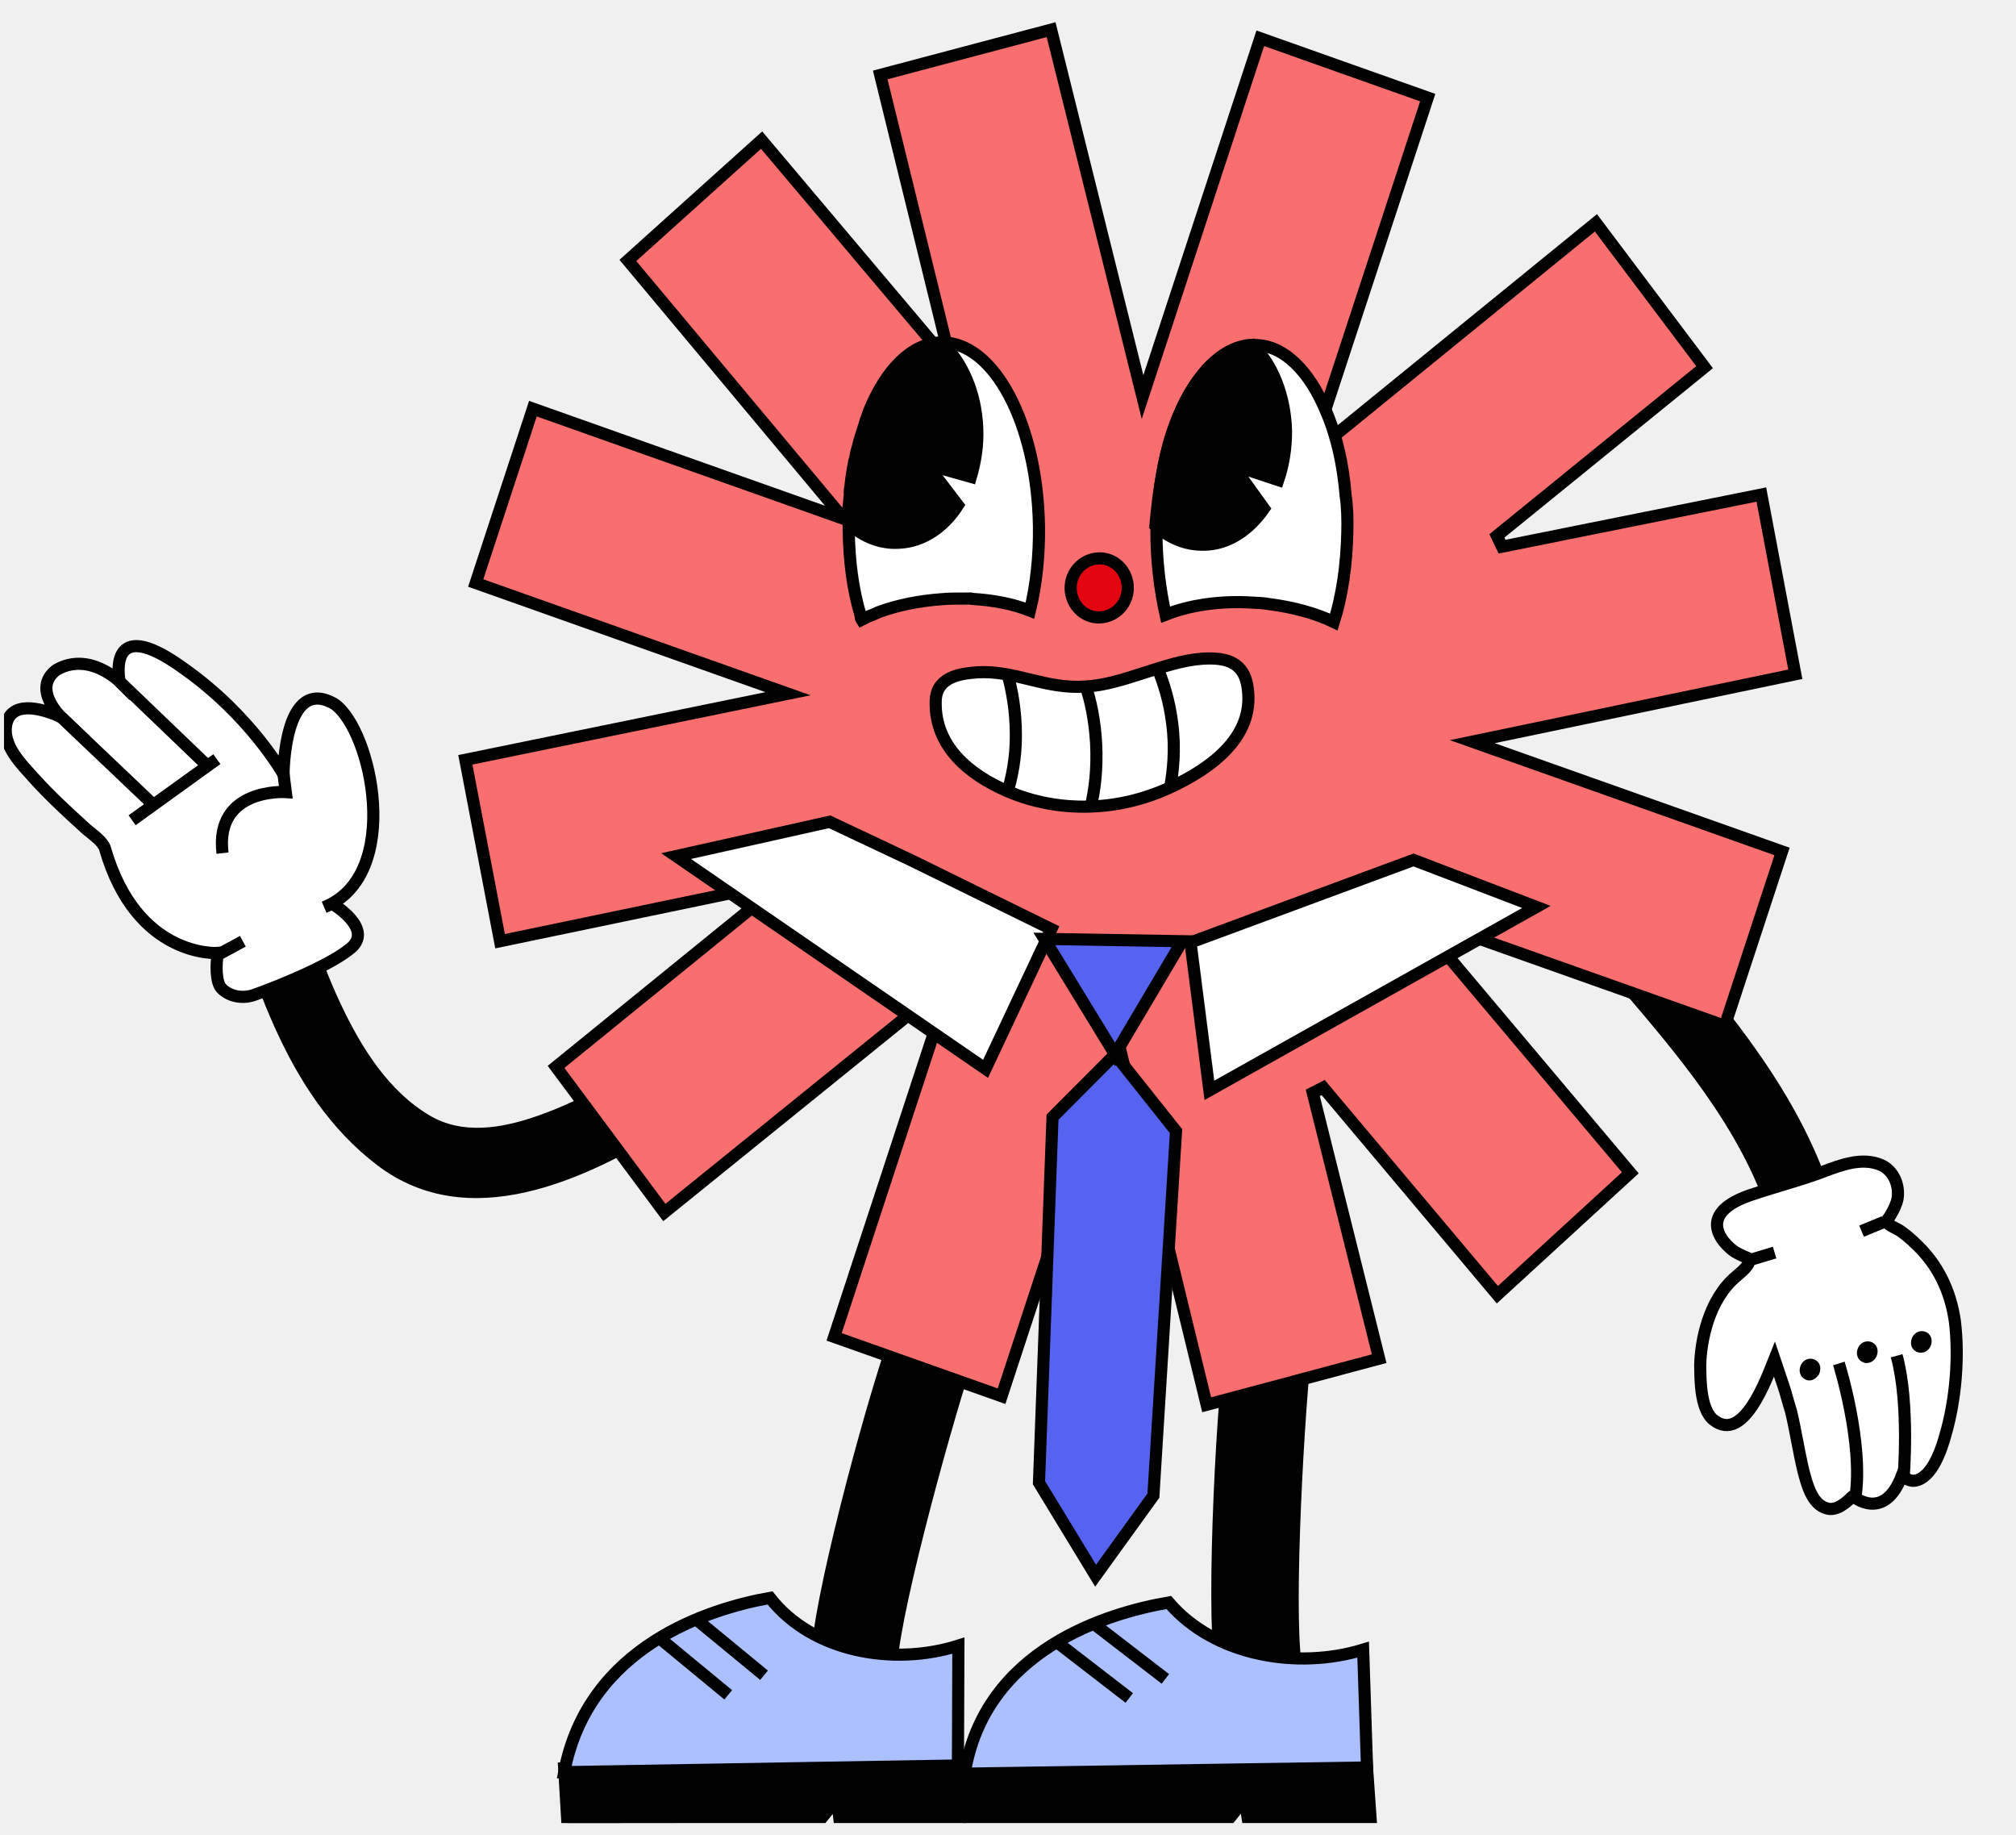
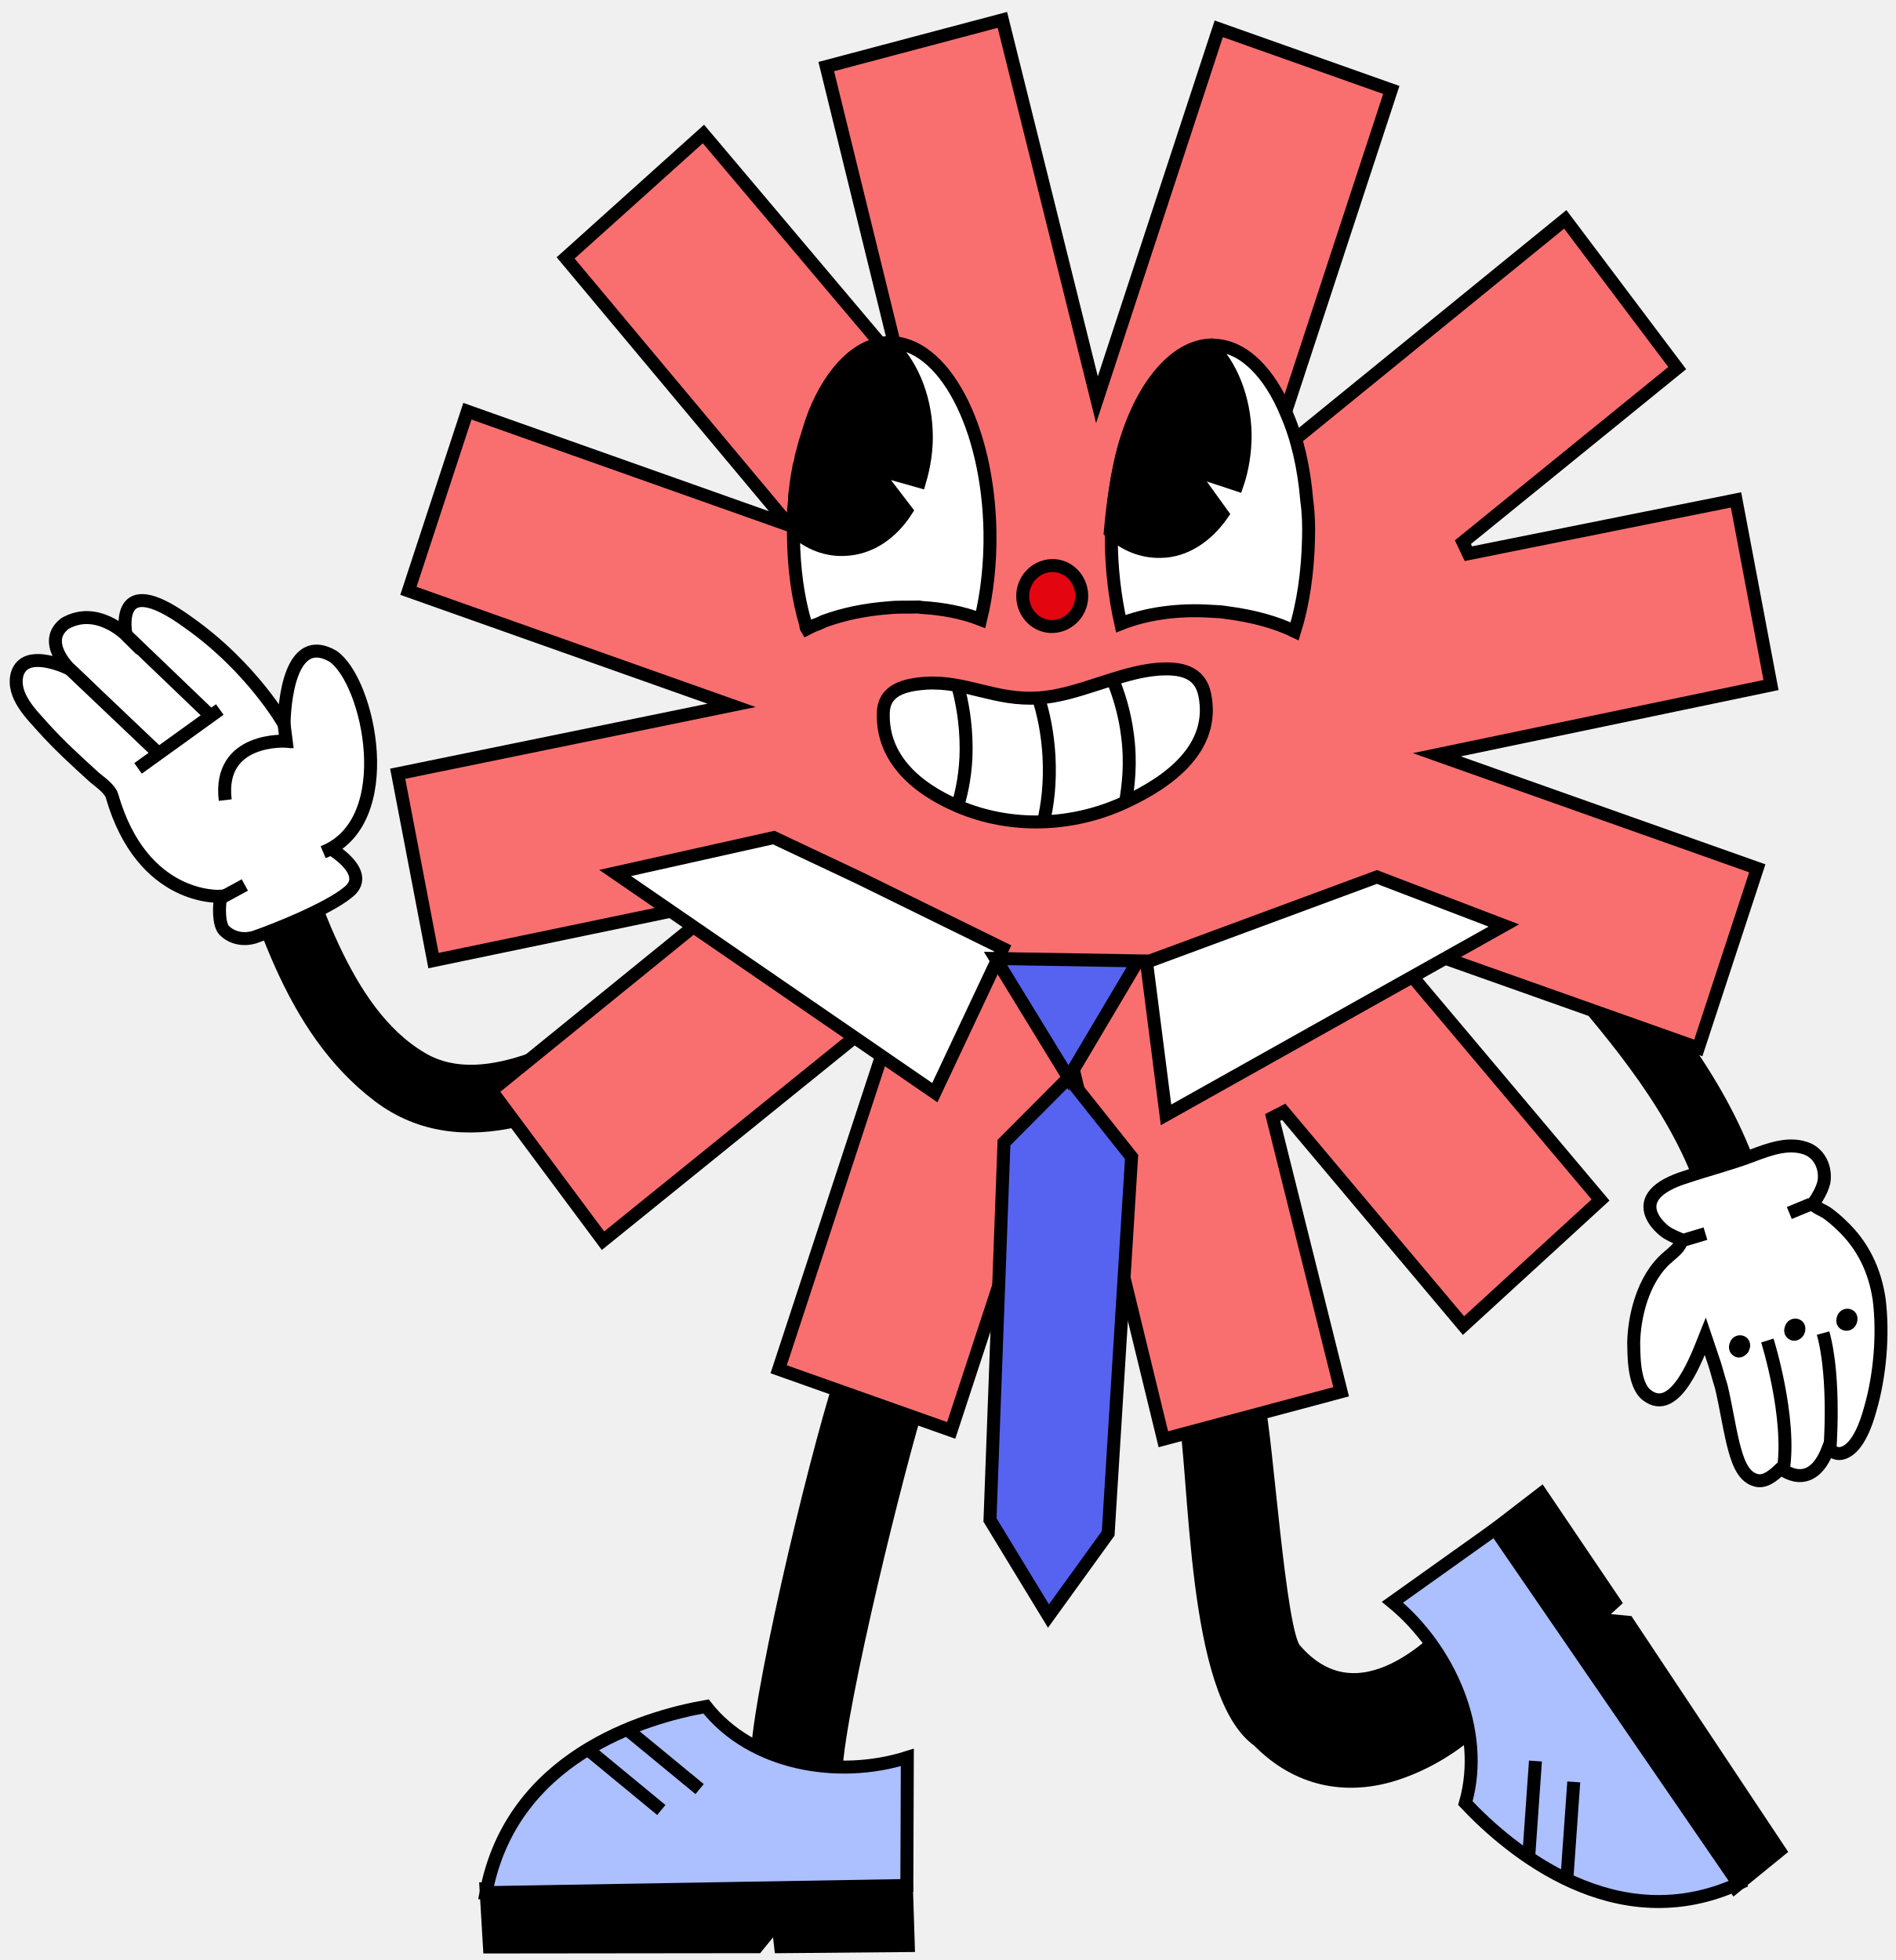
- <svg xmlns="http://www.w3.org/2000/svg" width="133" height="121" viewBox="0 0 133 121" fill="none">
-   <g clip-path="url(#clip0_3_36272)">
-     <path d="M104.817 63.226C104.757 62.862 104.152 59.219 103.672 56.69C106.376 58.321 108.577 60.333 110.746 62.809C115.027 67.782 119.276 73.219 121.096 79.695C121.273 80.402 121.431 81.053 121.608 81.76C122.185 84.575 117.896 85.538 117.395 82.759C117.296 82.281 117.196 81.802 117.041 81.344C115.471 75.419 111.453 70.477 107.571 65.934C106.658 64.922 105.652 64.01 104.817 63.226Z" fill="black" />
-     <path d="M115.372 83.107C115.486 83.448 114.779 83.972 114.537 84.192C112.715 85.715 112.192 88.475 112.166 90.086C112.189 90.717 112.111 92.924 113.051 93.657C115.027 95.215 116.549 90.924 117.064 89.64C117.274 90.265 117.312 90.379 117.37 90.549C117.465 90.833 117.58 91.174 117.675 91.458C117.847 91.969 117.983 92.558 118.155 93.07C118.463 94.362 118.66 95.697 118.968 96.989C119.199 97.862 119.526 99.211 120.501 99.483C121.138 99.69 121.771 99.13 122.198 98.712C122.198 98.712 122.198 98.712 122.254 98.691C122.254 98.691 124.287 100.419 125.462 97.348C125.707 97.512 126.026 97.711 126.325 97.662C127.465 97.486 128.088 95.585 128.343 94.656C129.019 92.35 129.261 89.505 128.964 87.12C128.669 85.118 127.833 83.384 126.365 82.019C126.082 81.742 125.818 81.521 125.48 81.265C125.216 81.045 124.579 80.838 124.427 80.575C124.427 80.575 124.687 80.221 124.724 80.143C124.927 79.809 125.111 79.419 125.184 79.072C125.327 78.185 124.946 77.24 124.12 76.848C122.863 76.3 121.464 76.83 120.232 77.296C118.777 77.847 117.264 78.228 115.79 78.722C111.328 80.091 114.057 82.388 114.583 82.638C115.353 83.051 115.295 82.88 115.372 83.107Z" fill="white" stroke="black" stroke-width="0.8" stroke-miterlimit="10" />
-     <path d="M121.312 89.929C121.312 89.929 122.963 95.177 122.4 98.807" stroke="black" stroke-width="0.8" stroke-miterlimit="10" />
-     <path d="M125.58 97.562C125.58 97.562 125.999 92.572 125.125 89.422" stroke="black" stroke-width="0.8" stroke-miterlimit="10" />
-     <path d="M119.644 90.462C119.717 90.306 119.716 90.115 119.566 90.043C119.416 89.972 119.249 90.035 119.175 90.191C119.102 90.346 119.104 90.538 119.254 90.609C119.348 90.702 119.515 90.638 119.644 90.462Z" fill="black" stroke="black" stroke-width="0.8" stroke-miterlimit="10" />
-     <path d="M123.423 89.319C123.496 89.163 123.494 88.972 123.345 88.9C123.195 88.829 123.027 88.892 122.954 89.048C122.881 89.204 122.883 89.395 123.032 89.467C123.126 89.559 123.35 89.475 123.423 89.319Z" fill="black" stroke="black" stroke-width="0.8" stroke-miterlimit="10" />
-     <path d="M126.989 88.644C127.062 88.488 127.06 88.297 126.911 88.225C126.761 88.154 126.593 88.217 126.52 88.373C126.447 88.528 126.448 88.72 126.598 88.791C126.748 88.863 126.916 88.799 126.989 88.644Z" fill="black" stroke="black" stroke-width="0.8" stroke-miterlimit="10" />
-     <path d="M115.378 83.124L117.075 82.615" stroke="black" stroke-width="0.8" stroke-miterlimit="10" />
-     <path d="M122.813 81.204L124.287 80.593" stroke="black" stroke-width="0.8" stroke-miterlimit="10" />
-     <path d="M53.971 109.112C53.789 111.691 56.816 112.572 58.208 111.188C58.572 110.81 58.814 110.307 58.814 109.678C59.056 105.841 62.708 92.707 63.979 89.121C64.1 88.869 64.161 88.555 64.282 88.303C62.526 87.926 60.952 87.548 59.499 87.045C57.925 90.945 54.273 104.52 53.971 108.609C53.971 108.734 53.971 108.923 53.971 109.112Z" fill="black" stroke="black" stroke-width="0.8" stroke-miterlimit="10" />
-     <path d="M55.407 120.224L55.225 118.659L53.952 120.224L37.434 120.241L37.222 116.643L63.166 116.382L63.288 120.154L55.407 120.224Z" fill="black" stroke="black" stroke-width="0.8" stroke-miterlimit="10" />
-     <path d="M50.8 105.391C46.89 106.083 38.798 108.54 37.222 116.886L63.197 116.445L63.227 108.54C58.953 109.894 53.619 108.981 50.8 105.391Z" fill="#ACBFFF" stroke="black" stroke-width="0.8" stroke-miterlimit="10" />
-     <path d="M45.739 106.65L50.406 110.493" stroke="black" stroke-width="0.8" stroke-miterlimit="10" />
-     <path d="M43.344 107.91L48.042 111.784" stroke="black" stroke-width="0.8" stroke-miterlimit="10" />
-     <path d="M80.628 110.299C80.996 112.858 84.141 113.078 85.209 111.431C85.484 110.985 85.614 110.442 85.481 109.827C84.906 106.026 85.695 92.416 86.179 88.643C86.244 88.371 86.236 88.051 86.301 87.779C84.506 87.782 82.887 87.746 81.361 87.562C80.648 91.707 79.952 105.747 80.521 109.807C80.548 109.93 80.588 110.115 80.628 110.299Z" fill="black" stroke="black" stroke-width="0.8" stroke-miterlimit="10" />
-     <path d="M82.36 120.221L82.117 118.679L80.868 120.22L63.937 120.228L63.59 116.682L90.175 116.438L90.435 120.156L82.36 120.221Z" fill="black" stroke="black" stroke-width="0.8" stroke-miterlimit="10" />
-     <path d="M77.108 105.694C73.135 106.372 64.949 108.779 63.64 116.985L90.186 116.578L89.93 108.805C85.609 110.132 80.121 109.228 77.108 105.694Z" fill="#ACBFFF" stroke="black" stroke-width="0.8" stroke-miterlimit="10" />
-     <path d="M71.977 106.958L76.881 110.734" stroke="black" stroke-width="0.8" stroke-miterlimit="10" />
-     <path d="M69.563 108.185L74.499 111.992" stroke="black" stroke-width="0.8" stroke-miterlimit="10" />
-     <path d="M50.992 64.185C45.902 67.417 41.208 71.589 35.495 73.587C33.007 74.469 30.462 74.821 28.37 73.587C25.655 72 23.845 69.121 22.488 66.241C20.848 62.774 19.83 59.013 18.642 55.37C17.737 52.49 13.326 53.724 14.231 56.604C16.55 63.891 18.642 72.118 24.92 76.878C30.915 81.403 38.493 77.877 44.148 74.41C47.259 72.471 50.2 70.179 53.31 68.239C55.799 66.712 53.48 62.598 50.992 64.185Z" fill="black" />
-     <path d="M21.912 59.602L21.39 59.834C26.61 57.742 24.522 48.135 22.061 46.431C18.706 44.494 18.706 51.079 18.706 51.079C18.706 51.079 16.544 47.206 12.145 44.107C6.926 40.31 7.895 44.959 7.895 44.959C7.895 44.959 5.882 42.945 3.72 44.184C2.079 45.424 4.018 47.283 4.018 47.283C2.974 46.818 0.886 46.121 0.439 47.67C0.066 49.142 1.483 50.46 2.229 51.312C3.347 52.551 4.54 53.636 5.733 54.721C6.106 55.031 6.777 55.495 6.926 55.96C9.014 63.243 14.382 62.855 14.382 62.855C14.233 63.553 14.233 64.792 14.605 65.18C15.127 65.722 15.948 65.877 16.693 65.645C18.259 65.102 21.689 63.708 23.031 62.623C24.82 61.306 21.912 59.602 21.912 59.602Z" fill="white" stroke="black" stroke-width="0.8" stroke-miterlimit="10" />
-     <path d="M7.895 44.959L13.711 50.537" stroke="black" stroke-width="0.8" stroke-miterlimit="10" />
-     <path d="M4.018 47.283L10.132 53.094" stroke="black" stroke-width="0.8" stroke-miterlimit="10" />
-     <path d="M8.715 54.101L14.307 50.072" stroke="black" stroke-width="0.8" stroke-miterlimit="10" />
-     <path d="M18.706 51.079L18.855 52.241C18.855 52.241 14.158 51.931 14.68 56.27" stroke="black" stroke-width="0.8" stroke-miterlimit="10" />
-     <path d="M16.022 62.081L14.307 63.01" stroke="black" stroke-width="0.8" stroke-miterlimit="10" />
-     <path d="M98.784 85.395L87.292 71.73L86.607 72.081L90.986 89.613L79.606 92.654L74.095 70.023L73.764 68.664L73.333 69.979L66.075 92.089L55.03 88.175L62.316 65.98L62.744 64.675L61.688 65.529L43.827 79.973L36.684 70.368L50.383 59.24L50.044 58.529L32.991 62.078L30.7 50.114L50.578 46.044L51.988 45.755L50.617 45.269L31.384 38.453L35.158 26.953L54.31 33.74L55.672 34.223L54.736 33.103L41.422 17.177L50.244 9.241L61.685 22.797L62.37 22.448L58.07 4.944L69.344 1.956L75.042 24.846L75.377 26.19L75.804 24.888L83.145 2.524L94.19 6.439L86.877 28.718L86.446 30.03L87.506 29.168L105.287 14.696L112.454 24.218L98.756 35.344L99.092 36.056L116.2 32.618L118.44 44.472L98.532 48.625L97.132 48.917L98.494 49.4L117.565 56.159L113.79 67.659L94.638 60.871L93.266 60.385L94.213 61.509L107.555 77.354L98.784 85.395Z" fill="#F96F6F" stroke="black" stroke-width="0.8" />
-     <path d="M71.634 45.282C68.92 45.47 67.02 44.201 64.487 44.342C63.085 44.436 61.728 44.765 61.728 46.316C61.683 49.183 63.854 51.063 66.478 52.191C69.87 53.648 73.805 53.507 77.152 51.956C80.002 50.64 82.942 48.478 82.264 45.094C81.947 43.543 80.635 43.355 79.278 43.449C76.791 43.637 74.122 45.141 71.634 45.282Z" fill="white" stroke="black" stroke-width="0.8" stroke-miterlimit="10" />
-     <path d="M76.383 44.107C76.745 45 77.153 46.222 77.333 47.726C77.56 49.465 77.379 50.922 77.198 51.956" stroke="black" stroke-width="0.8" stroke-miterlimit="10" />
-     <path d="M71.634 45.282C71.951 46.222 72.222 47.491 72.312 48.995C72.403 50.734 72.222 52.144 71.951 53.225" stroke="black" stroke-width="0.8" stroke-miterlimit="10" />
-     <path d="M66.478 44.483C66.749 45.47 67.02 46.833 67.02 48.525C67.02 50.029 66.749 51.298 66.478 52.191" stroke="black" stroke-width="0.8" stroke-miterlimit="10" />
-     <path d="M74.387 38.519C74.525 39.588 73.789 40.555 72.754 40.705C71.719 40.856 70.788 40.102 70.649 39.033C70.511 37.965 71.247 36.998 72.282 36.847C73.318 36.697 74.249 37.451 74.387 38.519Z" fill="#E30611" stroke="black" stroke-width="0.8" stroke-miterlimit="10" />
-     <path d="M76.896 40.544C78.496 39.908 80.537 39.602 82.706 39.751C83.029 39.764 83.351 39.777 83.677 39.837C85.301 40.043 86.804 40.449 88 41.028C88.543 39.282 88.836 37.281 88.886 35.117C88.908 34.27 88.888 33.474 88.776 32.688C88.603 30.595 88.171 28.716 87.49 27.144C86.397 24.49 84.692 22.744 82.765 22.757C82.719 22.762 82.674 22.767 82.628 22.771C80.25 22.879 78.13 25.54 77.073 29.404C76.655 30.997 76.388 32.761 76.315 34.646C76.323 34.739 76.285 34.836 76.293 34.929C76.281 36.995 76.53 38.893 76.896 40.544Z" fill="white" stroke="black" stroke-width="0.8" stroke-miterlimit="10" />
-     <path d="M77.076 29.418C78.174 25.504 80.248 22.848 82.625 22.74C83.923 24.012 84.783 26.08 84.84 28.42C84.845 29.593 84.661 30.691 84.329 31.664L81.309 30.665L83.384 33.545C82.4 34.961 81.01 35.904 79.452 35.926C78.261 35.956 77.168 35.508 76.227 34.667C76.391 32.774 76.658 31.01 77.076 29.418Z" fill="black" stroke="black" stroke-width="0.8" stroke-miterlimit="10" />
-     <path d="M56.776 40.595L56.78 40.642L56.784 40.688C56.788 40.735 56.791 40.781 56.845 40.87C57.065 40.753 57.33 40.631 57.553 40.561C57.686 40.5 57.819 40.439 57.951 40.379C59.199 39.92 60.597 39.633 62.103 39.523C62.694 39.461 63.294 39.493 63.889 39.477C63.98 39.468 64.026 39.463 64.121 39.5C65.55 39.586 66.81 39.829 67.948 40.274C68.359 38.589 68.569 36.69 68.543 34.722C68.438 27.929 65.556 22.506 62.074 22.588C60.152 22.648 58.459 24.373 57.352 27.069C57.201 27.46 57.053 27.898 56.91 28.382C56.914 28.428 56.872 28.48 56.876 28.526C56.834 28.577 56.842 28.67 56.8 28.722C56.763 28.819 56.767 28.866 56.729 28.964C56.695 29.108 56.657 29.206 56.623 29.35C56.593 29.541 56.514 29.69 56.483 29.881C56.453 30.072 56.423 30.262 56.348 30.458C56.254 30.984 56.16 31.51 56.111 32.031C56.081 32.222 56.051 32.413 56.063 32.552C56.063 32.552 56.063 32.552 56.067 32.599C56.04 32.836 56.018 33.12 55.992 33.357C55.962 33.548 55.977 33.734 55.993 33.92C56.004 34.06 55.97 34.204 55.982 34.344C55.986 34.39 55.986 34.39 55.99 34.437C56.005 34.623 55.975 34.814 55.994 35.046C56.02 37.014 56.269 38.912 56.776 40.595Z" fill="white" stroke="black" stroke-width="0.8" stroke-miterlimit="10" />
-     <path d="M56.671 29.361C57.678 25.456 59.745 22.706 62.123 22.599C63.467 23.866 64.369 25.883 64.471 28.219C64.522 29.387 64.338 30.485 64.051 31.453L61.137 30.631L63.196 33.325C62.262 34.784 60.871 35.726 59.316 35.795C58.13 35.872 56.991 35.428 56.05 34.587C56.035 32.759 56.253 30.953 56.671 29.361Z" fill="black" stroke="black" stroke-width="0.8" stroke-miterlimit="10" />
-     <path d="M54.733 54.203L60.16 56.763L69.358 61.281L65.019 70.497L44.604 56.465L54.733 54.203Z" fill="white" />
-     <path d="M93.254 56.719L78.541 62.163L79.786 71.915L101.36 59.818L93.254 56.719Z" fill="white" />
-     <path d="M54.733 54.203L60.16 56.763L69.358 61.281L65.019 70.497L44.604 56.465L54.733 54.203Z" stroke="black" stroke-width="0.8" />
-     <path d="M93.254 56.719L78.541 62.163L79.786 71.915L101.36 59.818L93.254 56.719Z" stroke="black" stroke-width="0.8" />
-     <path d="M68.9 61.927L77.987 62.079L73.561 69.546L77.586 74.607L76.092 98.647L72.278 103.928L68.543 97.791L69.437 73.686L73.561 69.546L68.9 61.927Z" fill="#5663F1" />
-     <path d="M73.561 69.546L77.987 62.079L68.9 61.927L73.561 69.546ZM73.561 69.546L69.437 73.686L68.543 97.791L72.278 103.928L76.092 98.647L77.586 74.607L73.561 69.546Z" stroke="black" stroke-width="0.8" />
+ <svg xmlns="http://www.w3.org/2000/svg" width="117" height="121" viewBox="0 0 117 121" fill="none">
+   <g clip-path="url(#clip0_755_7854)">
+     <path d="M46.749 108.737C46.567 111.628 49.594 112.615 50.987 111.064C51.35 110.641 51.592 110.077 51.592 109.372C51.834 105.07 55.486 90.347 56.757 86.327C56.879 86.045 56.939 85.692 57.06 85.41C55.304 84.987 53.73 84.564 52.277 84C50.703 88.372 47.052 103.589 46.749 108.173C46.749 108.314 46.749 108.525 46.749 108.737Z" fill="black" stroke="black" stroke-width="0.8" stroke-miterlimit="10" />
+     <path d="M73.084 86.96C73.871 91.05 73.585 104.572 77.685 107.468C80.107 109.936 83.073 110.43 85.919 109.583C89.854 108.385 92.397 105.493 93.426 104.083L93.487 103.942C94.152 102.884 94.213 101.544 93.729 100.486C93.365 99.711 92.76 99.147 92.034 98.935C91.61 98.794 91.186 98.865 90.823 99.076C90.641 99.147 90.52 99.288 90.399 99.429C88.825 101.333 83.861 106.41 79.925 101.826C78.957 100.768 78.17 88.723 77.685 86.749C76.172 86.89 74.658 86.96 73.084 86.96Z" fill="black" stroke="black" stroke-width="0.8" stroke-miterlimit="10" />
+     <path d="M48.185 120.179L48.004 118.615L46.731 120.179L30.212 120.197L30 116.598L55.945 116.337L56.066 120.11L48.185 120.179Z" fill="black" stroke="black" stroke-width="0.8" stroke-miterlimit="10" />
+     <path d="M43.578 105.346C39.669 106.039 31.576 108.495 30 116.841L55.975 116.4L56.005 108.495C51.732 109.849 46.397 108.936 43.578 105.346Z" fill="#ACBFFF" stroke="black" stroke-width="0.8" stroke-miterlimit="10" />
+     <path d="M38.517 106.606L43.184 110.448" stroke="black" stroke-width="0.8" stroke-miterlimit="10" />
+     <path d="M36.122 107.865L40.82 111.739" stroke="black" stroke-width="0.8" stroke-miterlimit="10" />
+     <path d="M99.648 98.905L98.498 99.96L100.472 100.148L109.845 114.248L107.082 116.498L92.174 94.486L95.127 92.213L99.648 98.905Z" fill="black" stroke="black" stroke-width="0.8" stroke-miterlimit="10" />
+     <path d="M90.451 111.315C93.213 114.25 99.747 119.738 107.307 116.29L92.284 94.4L85.95 98.913C89.446 101.779 91.729 106.85 90.451 111.315Z" fill="#ACBFFF" stroke="black" stroke-width="0.8" stroke-miterlimit="10" />
+     <path d="M94.342 114.891L94.776 108.717" stroke="black" stroke-width="0.8" stroke-miterlimit="10" />
+     <path d="M96.7 116.223L97.141 110.005" stroke="black" stroke-width="0.8" stroke-miterlimit="10" />
+     <path d="M94.212 58.668C94.157 58.34 93.611 55.054 93.179 52.773C95.618 54.243 97.603 56.059 99.559 58.292C103.422 62.778 107.255 67.682 108.897 73.524C109.056 74.162 109.199 74.749 109.358 75.387C109.879 77.927 106.01 78.795 105.558 76.289C105.468 75.857 105.379 75.425 105.238 75.012C103.822 69.667 100.198 65.209 96.695 61.111C95.872 60.198 94.965 59.375 94.212 58.668Z" fill="black" />
+     <path d="M103.732 76.602C103.836 76.909 103.198 77.382 102.98 77.58C101.336 78.954 100.864 81.444 100.84 82.897C100.861 83.467 100.791 85.458 101.639 86.119C103.421 87.524 104.795 83.653 105.259 82.495C105.449 83.058 105.483 83.161 105.535 83.315C105.621 83.571 105.725 83.879 105.811 84.135C105.966 84.596 106.088 85.128 106.243 85.589C106.521 86.754 106.698 87.959 106.977 89.124C107.185 89.912 107.48 91.129 108.359 91.374C108.935 91.561 109.505 91.056 109.89 90.679C109.89 90.679 109.89 90.679 109.941 90.659C109.941 90.659 111.774 92.218 112.835 89.448C113.055 89.596 113.344 89.775 113.613 89.731C114.642 89.573 115.203 87.858 115.434 87.02C116.043 84.94 116.262 82.373 115.993 80.221C115.727 78.415 114.974 76.852 113.649 75.62C113.394 75.37 113.156 75.171 112.851 74.94C112.613 74.741 112.038 74.555 111.901 74.318C111.901 74.318 112.135 73.998 112.169 73.928C112.352 73.627 112.518 73.275 112.584 72.962C112.713 72.162 112.37 71.309 111.625 70.956C110.49 70.461 109.228 70.939 108.117 71.36C106.804 71.857 105.44 72.2 104.11 72.646C100.085 73.881 102.547 75.953 103.021 76.178C103.715 76.551 103.663 76.397 103.732 76.602Z" fill="white" stroke="black" stroke-width="0.8" stroke-miterlimit="10" />
+     <path d="M109.091 82.756C109.091 82.756 110.58 87.49 110.073 90.764" stroke="black" stroke-width="0.8" stroke-miterlimit="10" />
+     <path d="M112.942 89.641C112.942 89.641 113.319 85.14 112.531 82.298" stroke="black" stroke-width="0.8" stroke-miterlimit="10" />
+     <path d="M107.587 83.236C107.653 83.096 107.651 82.923 107.516 82.858C107.381 82.794 107.23 82.851 107.164 82.992C107.098 83.132 107.099 83.305 107.235 83.369C107.319 83.453 107.47 83.395 107.587 83.236Z" fill="black" stroke="black" stroke-width="0.8" stroke-miterlimit="10" />
+     <path d="M110.995 82.206C111.061 82.065 111.06 81.892 110.925 81.828C110.79 81.763 110.639 81.82 110.573 81.961C110.507 82.101 110.508 82.274 110.643 82.338C110.728 82.422 110.929 82.346 110.995 82.206Z" fill="black" stroke="black" stroke-width="0.8" stroke-miterlimit="10" />
+     <path d="M114.212 81.596C114.278 81.456 114.277 81.283 114.142 81.219C114.006 81.154 113.855 81.211 113.789 81.352C113.723 81.492 113.725 81.665 113.86 81.729C113.995 81.794 114.146 81.737 114.212 81.596Z" fill="black" stroke="black" stroke-width="0.8" stroke-miterlimit="10" />
+     <path d="M103.738 76.617L105.269 76.158" stroke="black" stroke-width="0.8" stroke-miterlimit="10" />
+     <path d="M110.445 74.884L111.775 74.334" stroke="black" stroke-width="0.8" stroke-miterlimit="10" />
+     <path d="M46.657 56.532C42.066 59.448 37.831 63.212 32.679 65.014C30.434 65.809 28.138 66.127 26.251 65.014C23.802 63.583 22.169 60.985 20.945 58.388C19.466 55.26 18.547 51.867 17.476 48.581C16.66 45.983 12.681 47.096 13.497 49.694C15.588 56.267 17.476 63.689 23.139 67.983C28.547 72.064 35.383 68.884 40.484 65.756C43.29 64.007 45.943 61.939 48.749 60.19C50.994 58.812 48.902 55.101 46.657 56.532Z" fill="black" />
+     <path d="M20.426 52.398L19.955 52.607C24.663 50.72 22.78 42.054 20.56 40.517C17.534 38.77 17.534 44.71 17.534 44.71C17.534 44.71 15.583 41.216 11.615 38.42C6.907 34.996 7.781 39.189 7.781 39.189C7.781 39.189 5.965 37.372 4.015 38.49C2.535 39.608 4.284 41.285 4.284 41.285C3.342 40.866 1.459 40.237 1.055 41.635C0.719 42.963 1.997 44.151 2.67 44.92C3.678 46.038 4.755 47.016 5.831 47.995C6.167 48.274 6.772 48.694 6.907 49.113C8.79 55.682 13.633 55.333 13.633 55.333C13.498 55.962 13.498 57.08 13.835 57.429C14.305 57.919 15.045 58.059 15.718 57.849C17.13 57.36 20.224 56.102 21.435 55.123C23.049 53.935 20.426 52.398 20.426 52.398Z" fill="white" stroke="black" stroke-width="0.8" stroke-miterlimit="10" />
+     <path d="M7.781 39.189L13.027 44.221" stroke="black" stroke-width="0.8" stroke-miterlimit="10" />
+     <path d="M4.284 41.286L9.799 46.527" stroke="black" stroke-width="0.8" stroke-miterlimit="10" />
+     <path d="M8.521 47.436L13.566 43.801" stroke="black" stroke-width="0.8" stroke-miterlimit="10" />
+     <path d="M17.534 44.71L17.668 45.758C17.668 45.758 13.431 45.479 13.902 49.393" stroke="black" stroke-width="0.8" stroke-miterlimit="10" />
+     <path d="M15.113 54.634L13.566 55.473" stroke="black" stroke-width="0.8" stroke-miterlimit="10" />
+     <path d="M90.335 81.835L79.238 68.638L78.553 68.988L82.782 85.92L71.809 88.852L66.486 66.993L66.155 65.635L65.724 66.95L58.713 88.306L48.064 84.532L55.101 63.093L55.529 61.789L54.473 62.643L37.221 76.594L30.334 67.332L43.564 56.586L43.226 55.875L26.757 59.302L24.548 47.766L43.747 43.835L45.157 43.546L43.786 43.06L25.21 36.476L28.85 25.387L47.347 31.943L48.709 32.426L47.773 31.306L34.914 15.923L43.42 8.272L54.468 21.363L55.153 21.013L51.001 4.109L61.872 1.228L67.376 23.337L67.71 24.681L68.138 23.379L75.228 1.778L85.878 5.552L78.814 27.072L78.383 28.384L79.443 27.521L96.617 13.543L103.527 22.725L90.299 33.47L90.635 34.181L107.156 30.861L109.316 42.291L90.088 46.303L88.688 46.595L90.05 47.078L108.469 53.606L104.829 64.695L86.332 58.139L84.96 57.653L85.907 58.777L98.793 74.081L90.335 81.835Z" fill="#F96F6F" stroke="black" stroke-width="0.8" />
+     <path d="M64.094 43.085C61.471 43.267 59.635 42.04 57.186 42.177C55.831 42.267 54.52 42.585 54.52 44.084C54.476 46.855 56.574 48.672 59.11 49.763C62.389 51.171 66.192 51.034 69.427 49.535C72.181 48.264 75.023 46.174 74.367 42.903C74.061 41.404 72.793 41.223 71.482 41.313C69.077 41.495 66.498 42.949 64.094 43.085Z" fill="white" stroke="black" stroke-width="0.8" stroke-miterlimit="10" />
+     <path d="M68.684 41.95C69.033 42.813 69.427 43.994 69.602 45.447C69.82 47.128 69.645 48.536 69.471 49.536" stroke="black" stroke-width="0.8" stroke-miterlimit="10" />
+     <path d="M64.094 43.086C64.4 43.994 64.662 45.221 64.749 46.674C64.837 48.355 64.662 49.718 64.4 50.763" stroke="black" stroke-width="0.8" stroke-miterlimit="10" />
+     <path d="M59.11 42.313C59.372 43.267 59.635 44.584 59.635 46.219C59.635 47.673 59.372 48.9 59.11 49.763" stroke="black" stroke-width="0.8" stroke-miterlimit="10" />
+     <path d="M66.755 36.548C66.889 37.581 66.177 38.516 65.177 38.661C64.176 38.806 63.276 38.078 63.143 37.045C63.009 36.013 63.721 35.078 64.721 34.932C65.722 34.787 66.621 35.516 66.755 36.548Z" fill="#E30611" stroke="black" stroke-width="0.8" stroke-miterlimit="10" />
+     <path d="M69.181 38.506C70.727 37.891 72.699 37.595 74.796 37.739C75.108 37.752 75.419 37.764 75.734 37.822C77.304 38.021 78.756 38.414 79.912 38.974C80.437 37.286 80.72 35.352 80.769 33.26C80.789 32.442 80.77 31.673 80.662 30.913C80.494 28.89 80.078 27.074 79.419 25.555C78.363 22.989 76.715 21.302 74.852 21.315C74.808 21.32 74.764 21.324 74.72 21.329C72.422 21.433 70.373 24.005 69.352 27.739C68.947 29.278 68.689 30.983 68.619 32.805C68.626 32.895 68.59 32.989 68.597 33.079C68.585 35.076 68.826 36.91 69.181 38.506Z" fill="white" stroke="black" stroke-width="0.8" stroke-miterlimit="10" />
+     <path d="M69.354 27.752C70.415 23.969 72.419 21.402 74.717 21.298C75.972 22.527 76.803 24.526 76.857 26.788C76.863 27.921 76.685 28.982 76.364 29.922L73.445 28.957L75.45 31.741C74.499 33.109 73.156 34.02 71.65 34.042C70.499 34.071 69.443 33.637 68.533 32.825C68.692 30.995 68.95 29.291 69.354 27.752Z" fill="black" stroke="black" stroke-width="0.8" stroke-miterlimit="10" />
+     <path d="M49.735 38.555L49.738 38.6L49.742 38.645C49.746 38.69 49.749 38.735 49.801 38.82C50.013 38.708 50.27 38.59 50.486 38.522C50.614 38.463 50.742 38.405 50.87 38.346C52.076 37.903 53.428 37.626 54.883 37.519C55.455 37.459 56.034 37.49 56.609 37.475C56.697 37.466 56.741 37.461 56.833 37.497C58.215 37.579 59.432 37.815 60.532 38.244C60.929 36.616 61.132 34.781 61.107 32.879C61.006 26.314 58.22 21.072 54.855 21.151C52.997 21.209 51.361 22.876 50.291 25.482C50.145 25.86 50.002 26.283 49.864 26.751C49.868 26.796 49.827 26.846 49.831 26.891C49.791 26.94 49.798 27.03 49.758 27.08C49.722 27.174 49.725 27.219 49.689 27.314C49.656 27.453 49.62 27.548 49.587 27.687C49.558 27.872 49.481 28.016 49.452 28.2C49.423 28.384 49.394 28.569 49.321 28.758C49.23 29.266 49.139 29.774 49.092 30.278C49.063 30.463 49.034 30.647 49.045 30.782C49.045 30.782 49.045 30.782 49.049 30.827C49.023 31.056 49.002 31.331 48.977 31.56C48.948 31.744 48.962 31.924 48.977 32.104C48.989 32.239 48.956 32.378 48.967 32.513C48.971 32.558 48.971 32.558 48.974 32.603C48.989 32.783 48.96 32.968 48.979 33.192C49.004 35.094 49.245 36.928 49.735 38.555Z" fill="white" stroke="black" stroke-width="0.8" stroke-miterlimit="10" />
+     <path d="M49.633 27.698C50.606 23.923 52.604 21.266 54.902 21.162C56.201 22.387 57.073 24.337 57.171 26.594C57.221 27.722 57.042 28.784 56.765 29.72L53.949 28.925L55.94 31.529C55.036 32.938 53.693 33.85 52.19 33.916C51.043 33.99 49.942 33.561 49.032 32.749C49.019 30.982 49.229 29.236 49.633 27.698Z" fill="black" stroke="black" stroke-width="0.8" stroke-miterlimit="10" />
+     <path d="M47.76 51.707L53.005 54.182L61.894 58.548L57.702 67.455L37.971 53.893L47.76 51.707Z" fill="white" />
+     <path d="M84.989 54.139L70.77 59.401L71.973 68.826L92.824 57.134L84.989 54.139Z" fill="white" />
+     <path d="M47.76 51.707L53.005 54.182L61.894 58.548L57.702 67.455L37.971 53.893L47.76 51.707Z" stroke="black" stroke-width="0.8" />
+     <path d="M84.989 54.139L70.77 59.401L71.973 68.826L92.824 57.134L84.989 54.139Z" stroke="black" stroke-width="0.8" />
+     <path d="M61.452 59.172L70.234 59.319L65.957 66.535L69.847 71.426L68.403 94.661L64.717 99.765L61.107 93.833L61.971 70.537L65.957 66.535L61.452 59.172Z" fill="#5663F1" />
+     <path d="M65.957 66.535L70.234 59.319L61.452 59.172L65.957 66.535ZM65.957 66.535L61.971 70.537L61.107 93.833L64.717 99.765L68.403 94.661L69.847 71.426L65.957 66.535Z" stroke="black" stroke-width="0.8" />
  </g>
  <defs>
-     <clipPath id="clip0_3_36272">
-       <rect width="131.977" height="120" fill="white" transform="translate(0.263672 0.241699)" />
+     <clipPath id="clip0_755_7854">
+       <rect width="117" height="121" fill="white" />
    </clipPath>
  </defs>
</svg>
